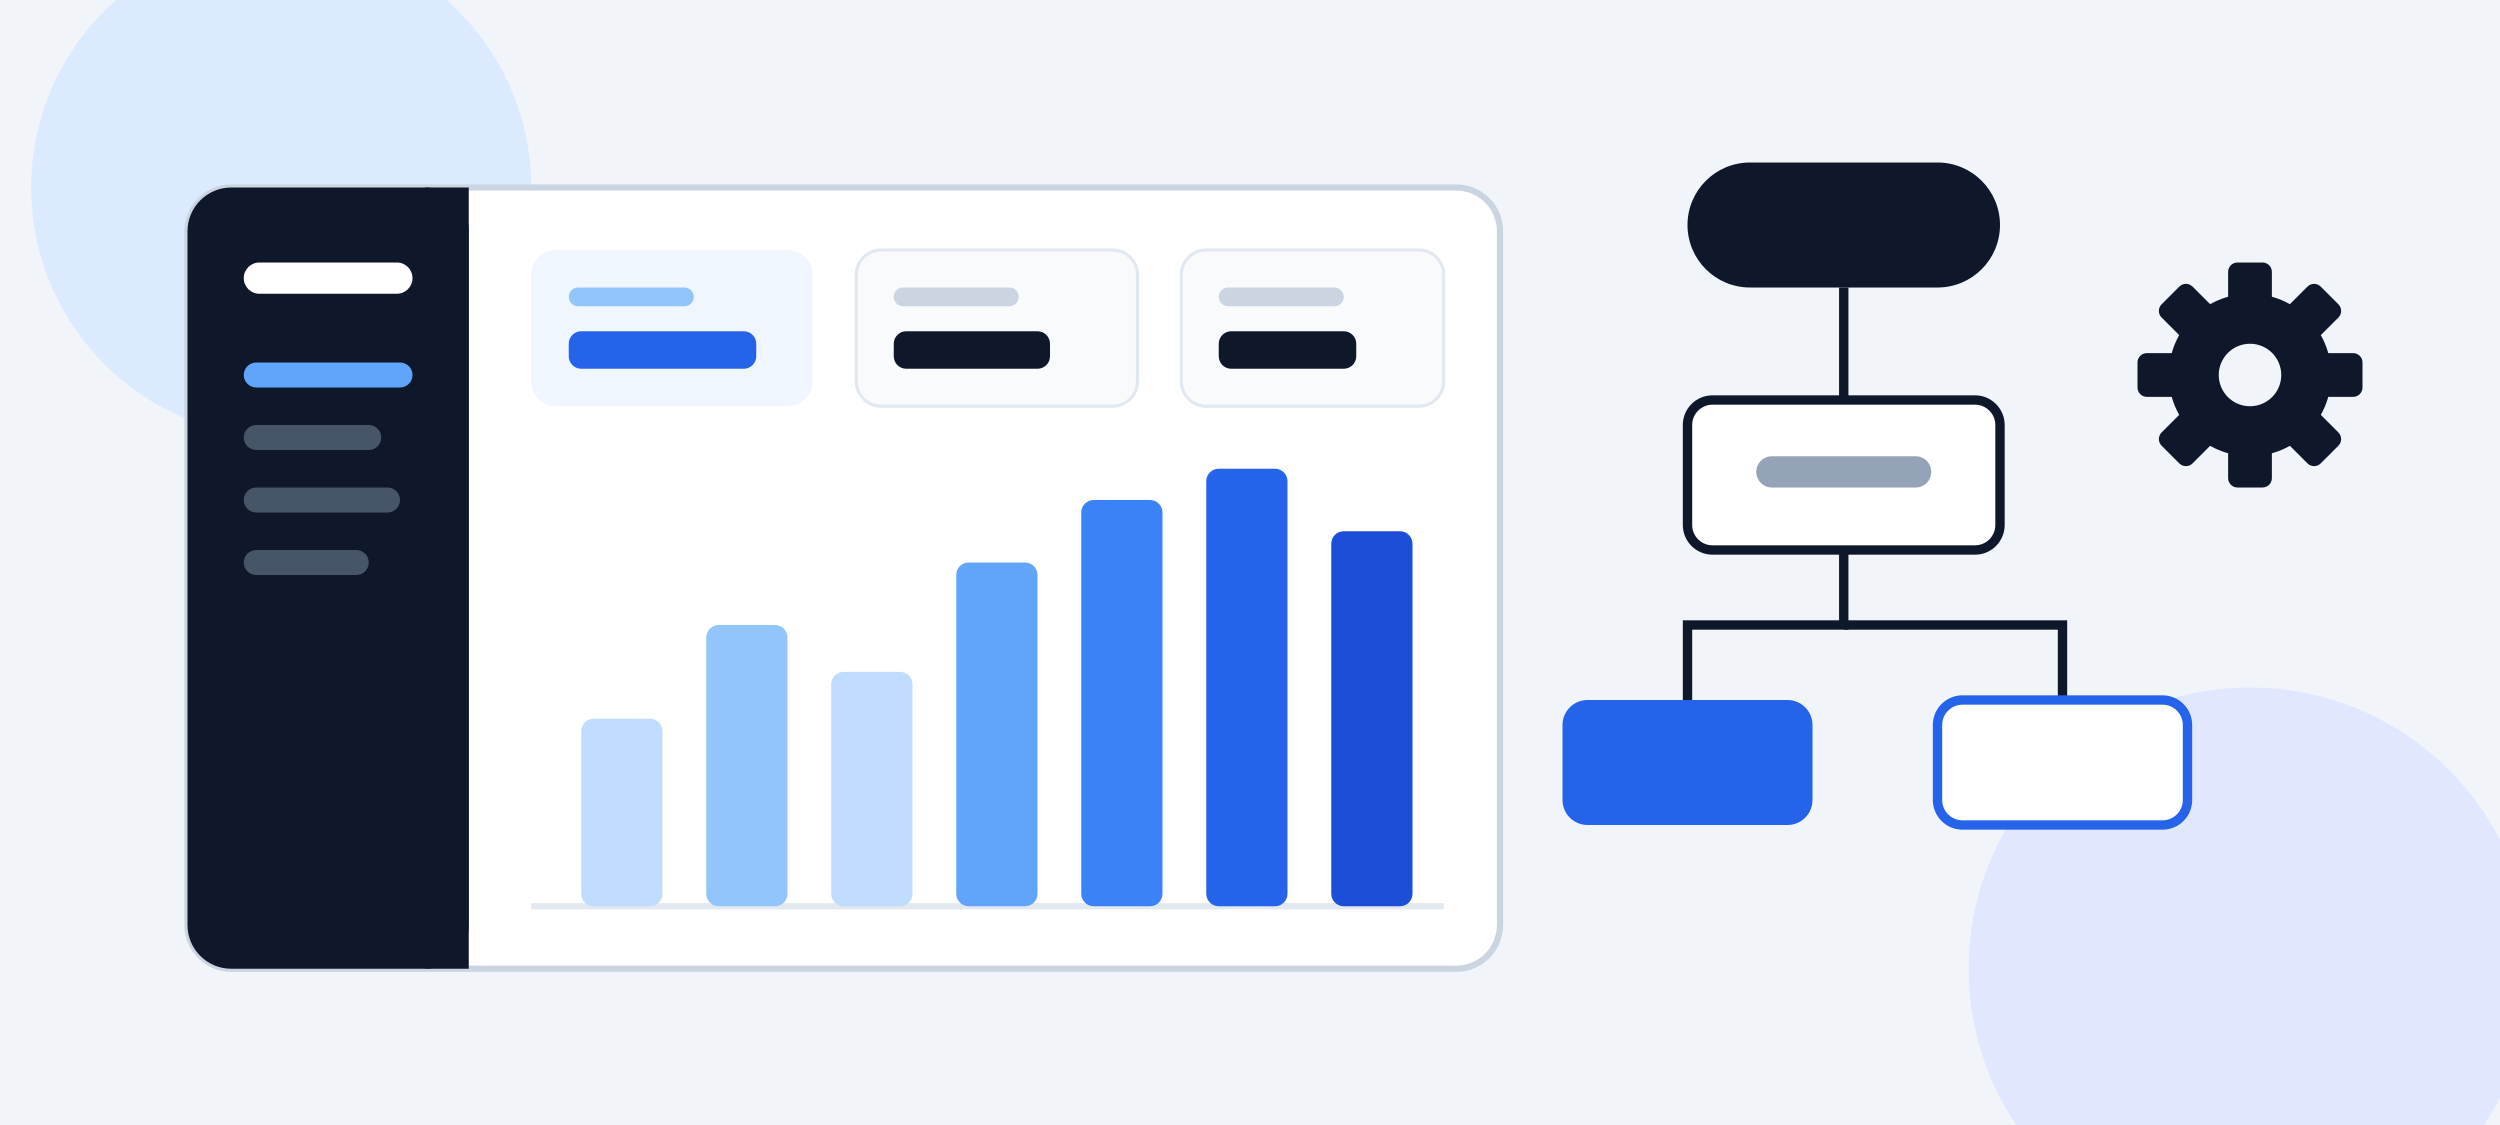
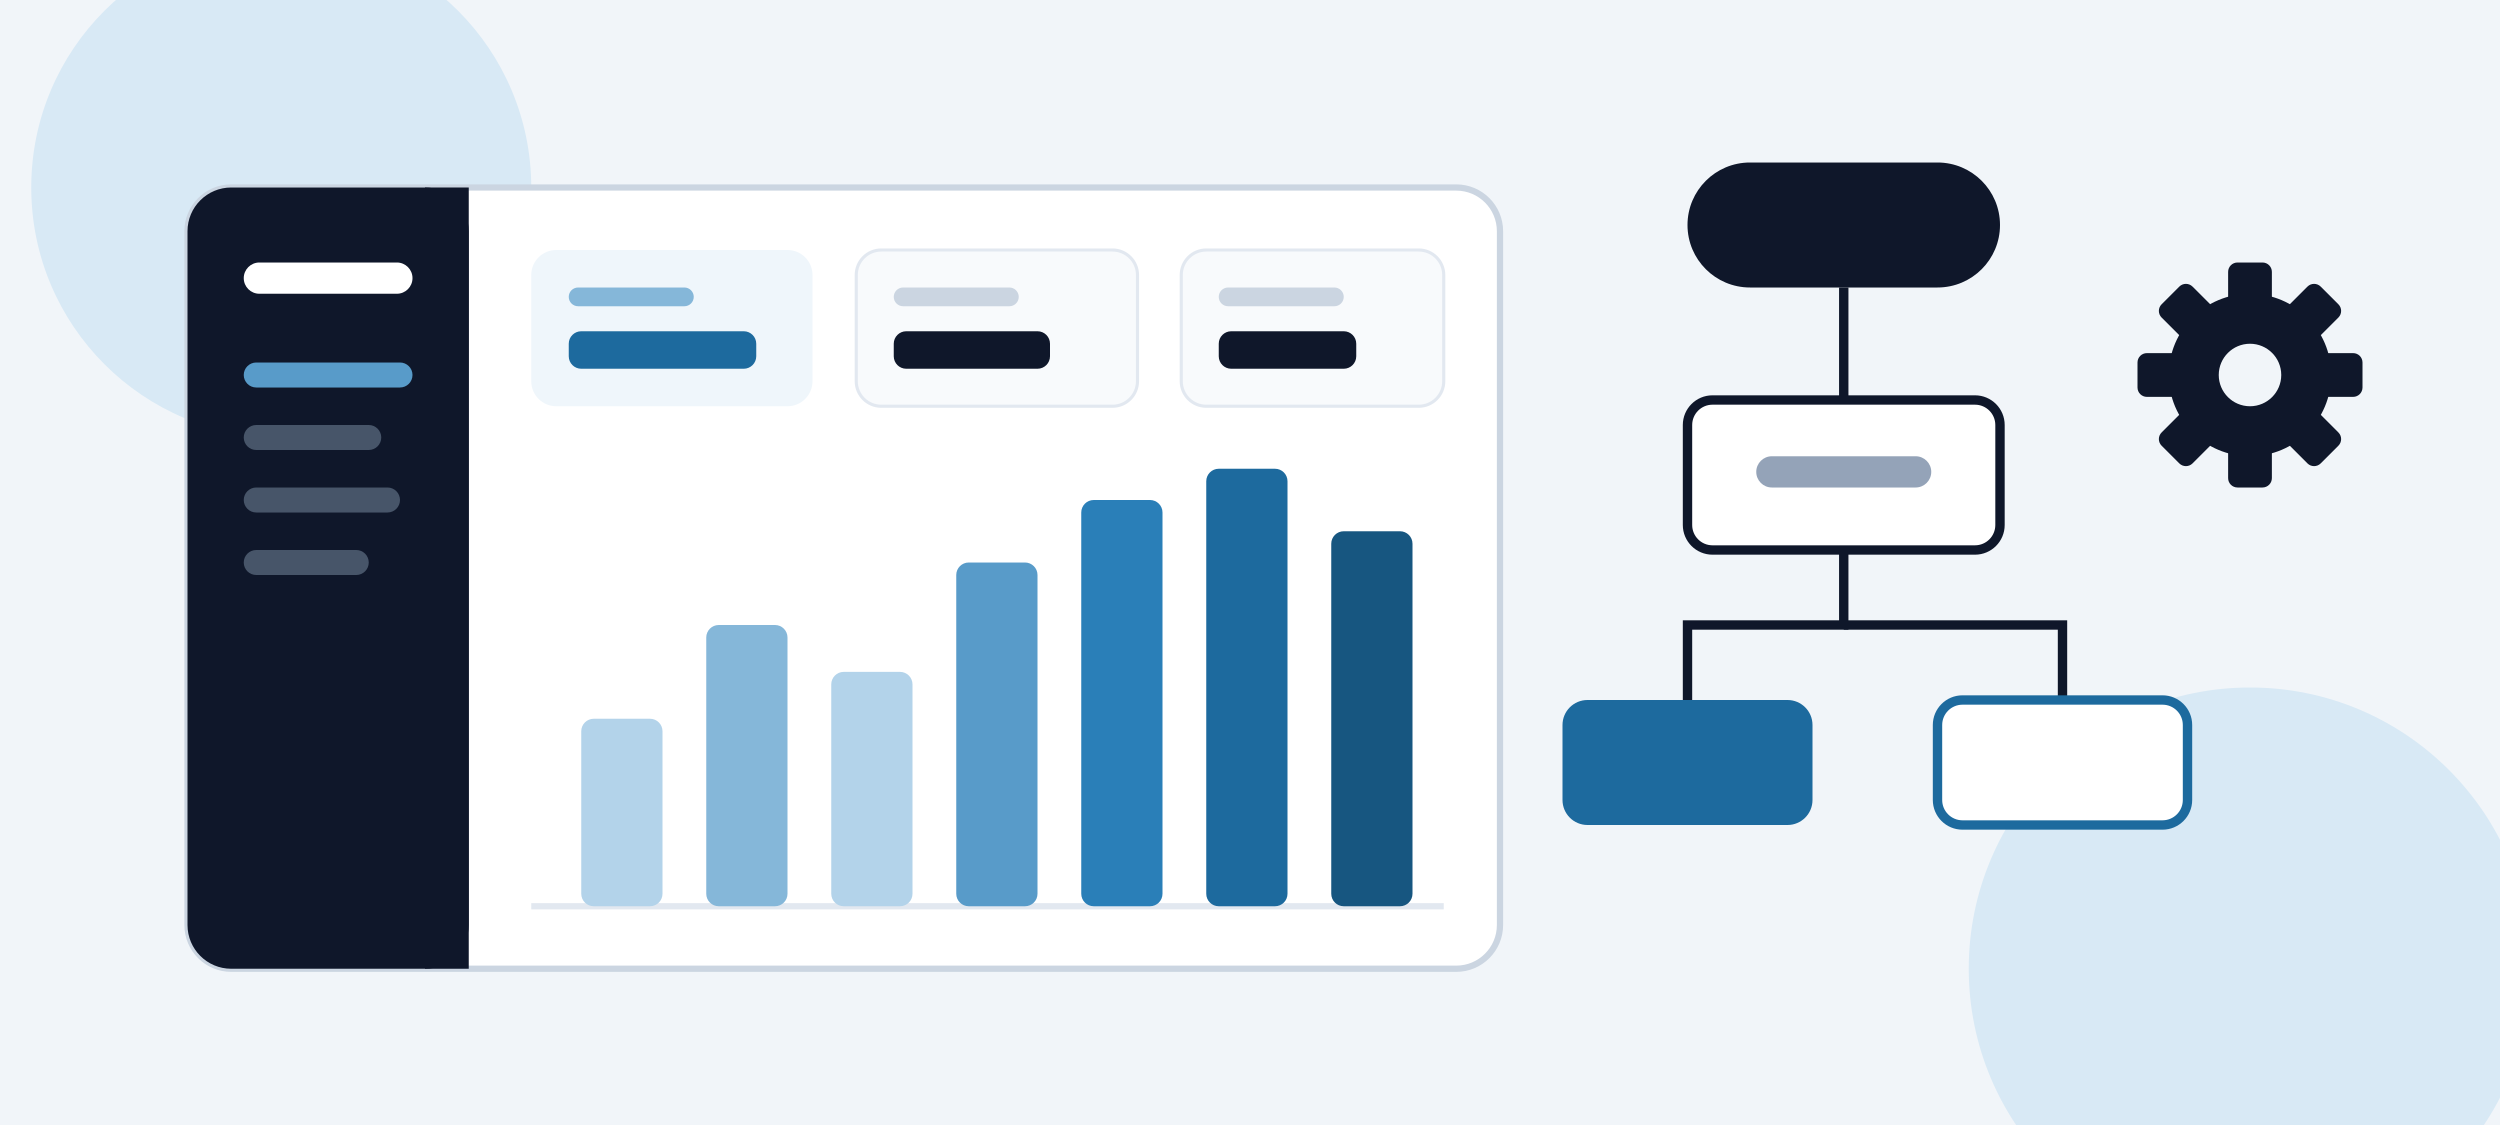
<svg xmlns="http://www.w3.org/2000/svg" viewBox="0 0 800 360" role="img">
  <rect width="800" height="360" fill="#f1f5f9" />
-   <circle cx="90" cy="60" r="80" fill="#dbeafe" />
-   <circle cx="720" cy="310" r="90" fill="#e0e7ff" />
+   <circle cx="90" cy="60" r="80" fill="#d8e9f5" />
+   <circle cx="720" cy="310" r="90" fill="#d8e9f5" />
  <rect x="60" y="60" width="420" height="250" rx="14" fill="#fff" stroke="#cbd5e1" stroke-width="2" />
  <rect x="60" y="60" width="90" height="250" rx="14" fill="#0f172a" />
  <rect x="136" y="60" width="14" height="250" fill="#0f172a" />
  <rect x="78" y="84" width="54" height="10" rx="5" fill="#fff" />
-   <rect x="78" y="116" width="54" height="8" rx="4" fill="#60a5fa" />
+   <rect x="78" y="116" width="54" height="8" rx="4" fill="#589bc9" />
  <rect x="78" y="136" width="44" height="8" rx="4" fill="#475569" />
  <rect x="78" y="156" width="50" height="8" rx="4" fill="#475569" />
  <rect x="78" y="176" width="40" height="8" rx="4" fill="#475569" />
-   <rect x="170" y="80" width="90" height="50" rx="8" fill="#eff6ff" />
-   <rect x="182" y="92" width="40" height="6" rx="3" fill="#93c5fd" />
-   <rect x="182" y="106" width="60" height="12" rx="4" fill="#2563eb" />
+   <rect x="170" y="80" width="90" height="50" rx="8" fill="#eff6fb" />
+   <rect x="182" y="92" width="40" height="6" rx="3" fill="#85b7d9" />
+   <rect x="182" y="106" width="60" height="12" rx="4" fill="#1d6a9e" />
  <rect x="274" y="80" width="90" height="50" rx="8" fill="#f8fafc" stroke="#e2e8f0" />
  <rect x="286" y="92" width="40" height="6" rx="3" fill="#cbd5e1" />
  <rect x="286" y="106" width="50" height="12" rx="4" fill="#0f172a" />
  <rect x="378" y="80" width="84" height="50" rx="8" fill="#f8fafc" stroke="#e2e8f0" />
  <rect x="390" y="92" width="40" height="6" rx="3" fill="#cbd5e1" />
  <rect x="390" y="106" width="44" height="12" rx="4" fill="#0f172a" />
  <line x1="170" y1="290" x2="462" y2="290" stroke="#e2e8f0" stroke-width="2" />
-   <rect x="186" y="230" width="26" height="60" rx="4" fill="#bfdbfe" />
-   <rect x="226" y="200" width="26" height="90" rx="4" fill="#93c5fd" />
-   <rect x="266" y="215" width="26" height="75" rx="4" fill="#bfdbfe" />
-   <rect x="306" y="180" width="26" height="110" rx="4" fill="#60a5fa" />
-   <rect x="346" y="160" width="26" height="130" rx="4" fill="#3b82f6" />
-   <rect x="386" y="150" width="26" height="140" rx="4" fill="#2563eb" />
-   <rect x="426" y="170" width="26" height="120" rx="4" fill="#1d4ed8" />
+   <rect x="186" y="230" width="26" height="60" rx="4" fill="#b3d3ea" />
+   <rect x="226" y="200" width="26" height="90" rx="4" fill="#85b7d9" />
+   <rect x="266" y="215" width="26" height="75" rx="4" fill="#b3d3ea" />
+   <rect x="306" y="180" width="26" height="110" rx="4" fill="#589bc9" />
+   <rect x="346" y="160" width="26" height="130" rx="4" fill="#2a7fb8" />
+   <rect x="386" y="150" width="26" height="140" rx="4" fill="#1d6a9e" />
+   <rect x="426" y="170" width="26" height="120" rx="4" fill="#175680" />
  <g stroke="#0f172a" stroke-width="3" fill="none">
    <path d="M590 92 V128" />
    <path d="M590 176 V200 H540 V224" />
    <path d="M590 200 H660 V224" />
  </g>
  <rect x="540" y="52" width="100" height="40" rx="20" fill="#0f172a" />
  <rect x="540" y="128" width="100" height="48" rx="8" fill="#fff" stroke="#0f172a" stroke-width="3" />
-   <rect x="500" y="224" width="80" height="40" rx="8" fill="#2563eb" />
-   <rect x="620" y="224" width="80" height="40" rx="8" fill="#fff" stroke="#2563eb" stroke-width="3" />
+   <rect x="500" y="224" width="80" height="40" rx="8" fill="#1d6a9e" />
+   <rect x="620" y="224" width="80" height="40" rx="8" fill="#fff" stroke="#1d6a9e" stroke-width="3" />
  <rect x="562" y="146" width="56" height="10" rx="5" fill="#94a3b8" />
  <g transform="translate(720 120)">
    <circle r="26" fill="#0f172a" />
    <g fill="#0f172a">
      <rect x="-7" y="-36" width="14" height="72" rx="3" />
      <rect x="-36" y="-7" width="72" height="14" rx="3" />
      <rect x="-7" y="-36" width="14" height="72" rx="3" transform="rotate(45)" />
      <rect x="-7" y="-36" width="14" height="72" rx="3" transform="rotate(-45)" />
    </g>
    <circle r="10" fill="#f1f5f9" />
  </g>
</svg>
